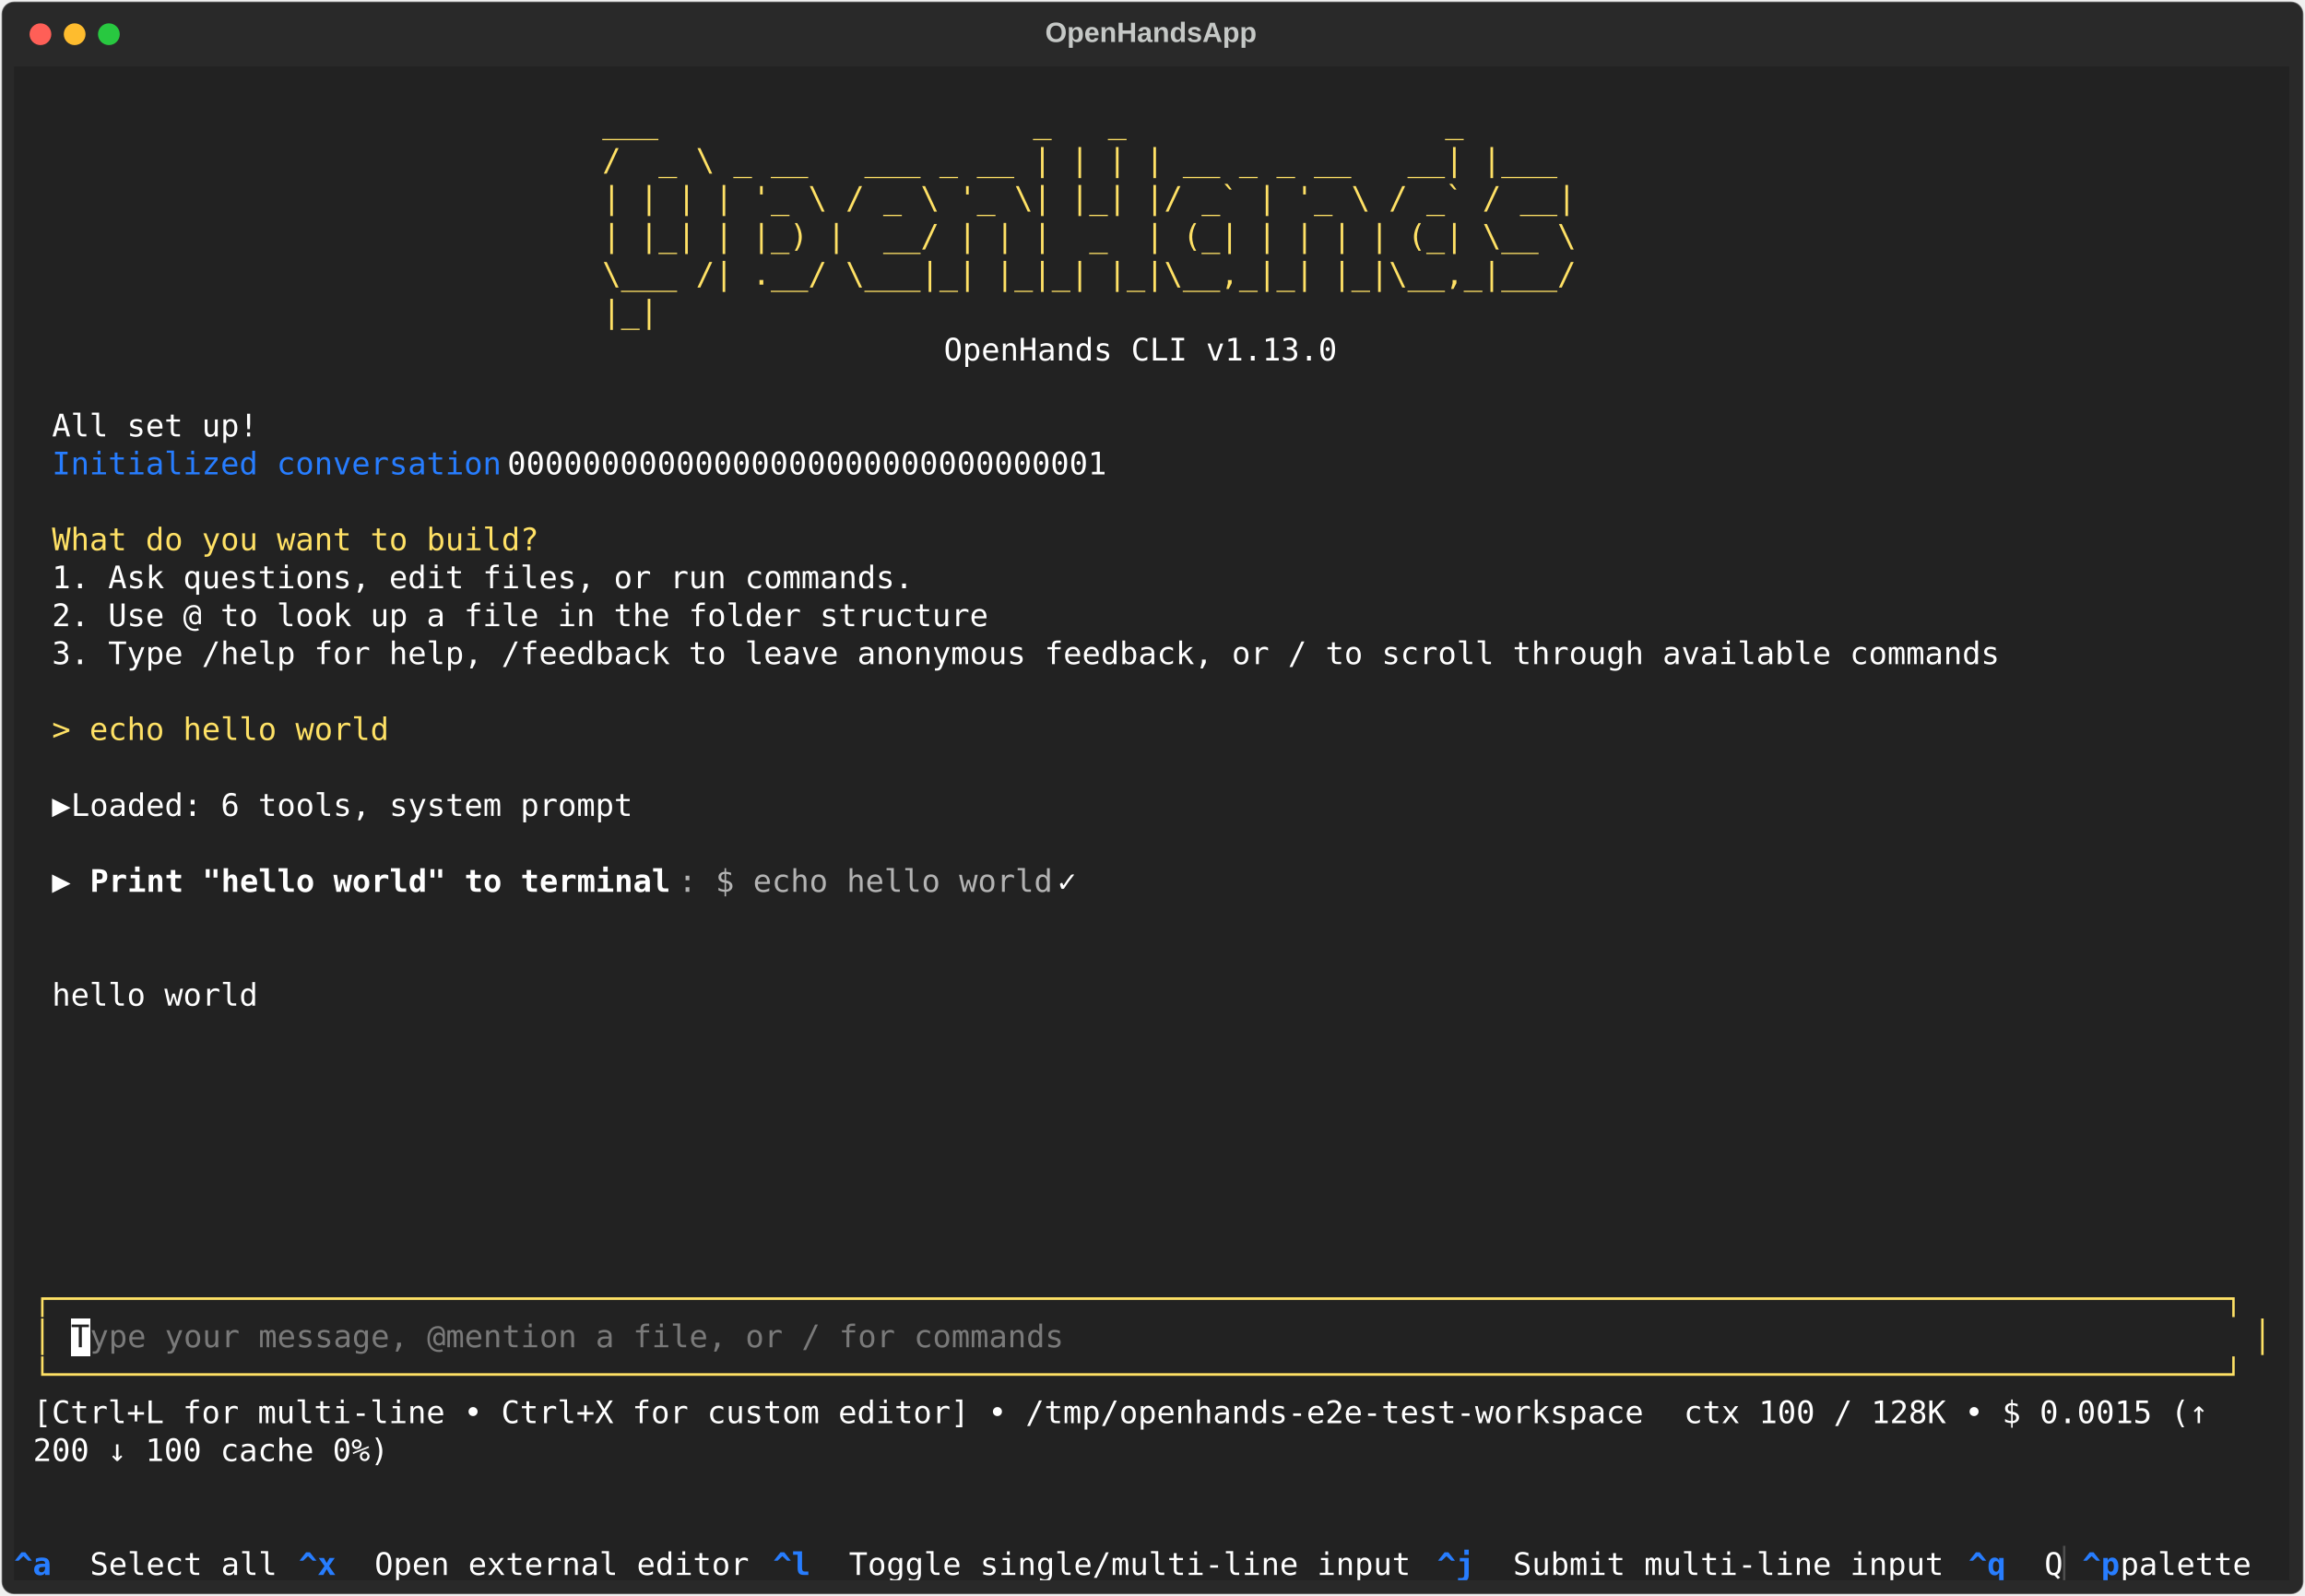
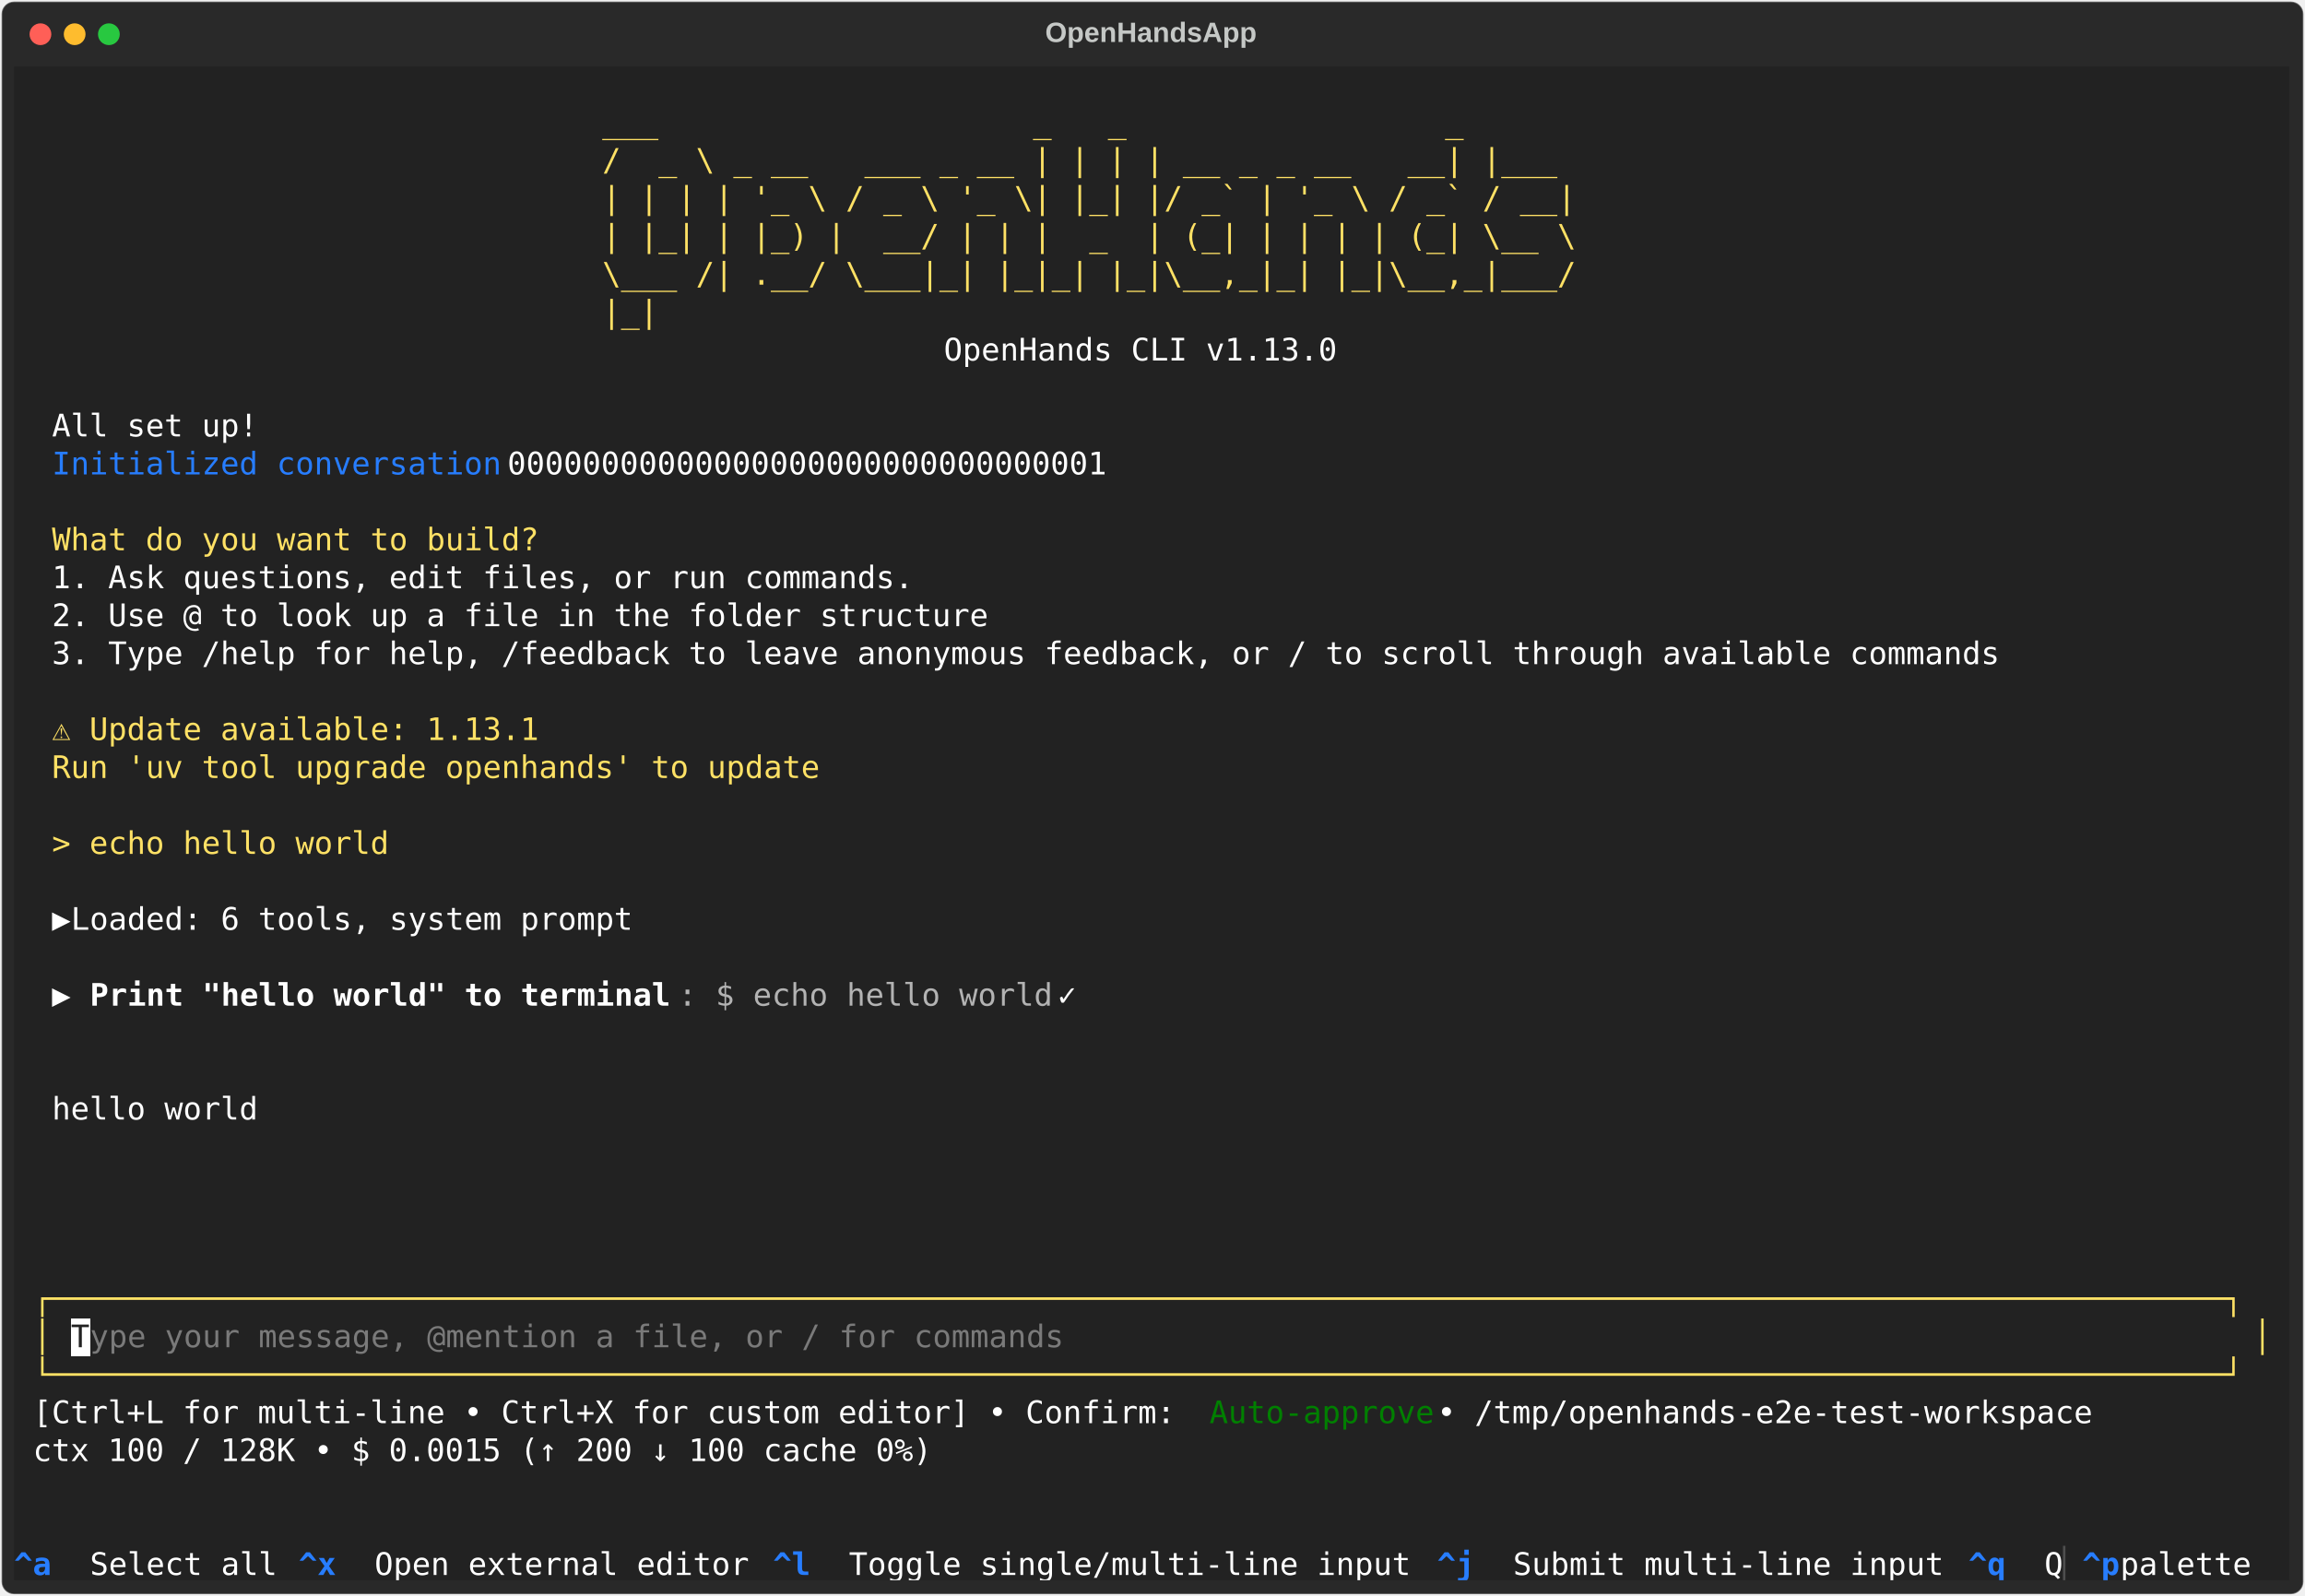
<svg xmlns="http://www.w3.org/2000/svg" class="rich-terminal" viewBox="0 0 1482 1026.0">
  <style>

    @font-face {
        font-family: "Fira Code";
        src: local("FiraCode-Regular"),
                url("https://cdnjs.cloudflare.com/ajax/libs/firacode/6.2.0/woff2/FiraCode-Regular.woff2") format("woff2"),
                url("https://cdnjs.cloudflare.com/ajax/libs/firacode/6.2.0/woff/FiraCode-Regular.woff") format("woff");
        font-style: normal;
        font-weight: 400;
    }
    @font-face {
        font-family: "Fira Code";
        src: local("FiraCode-Bold"),
                url("https://cdnjs.cloudflare.com/ajax/libs/firacode/6.2.0/woff2/FiraCode-Bold.woff2") format("woff2"),
                url("https://cdnjs.cloudflare.com/ajax/libs/firacode/6.2.0/woff/FiraCode-Bold.woff") format("woff");
        font-style: bold;
        font-weight: 700;
    }

    .terminal-matrix {
        font-family: Fira Code, monospace;
        font-size: 20px;
        line-height: 24.4px;
        font-variant-east-asian: full-width;
    }

    .terminal-title {
        font-size: 18px;
        font-weight: bold;
        font-family: arial;
    }

    .terminal-r1 { fill: #c5c8c6 }
.terminal-r2 { fill: #ffe165 }
.terminal-r3 { fill: #ffffff }
.terminal-r4 { fill: #277dff }
.terminal-r5 { fill: #fee165 }
.terminal-r6 { fill: #ffffff;font-weight: bold }
.terminal-r7 { fill: #b3b3b3 }
.terminal-r8 { fill: #222222 }
.terminal-r9 { fill: #7a7a7a }
- .terminal-r10 { fill: #277dff;font-weight: bold }
- .terminal-r11 { fill: #4e4e4e }
+ .terminal-r10 { fill: #008000 }
+ .terminal-r11 { fill: #277dff;font-weight: bold }
+ .terminal-r12 { fill: #4e4e4e }
    </style>
  <defs>
    <clipPath id="terminal-clip-terminal">
      <rect x="0" y="0" width="1463.0" height="975.0" />
    </clipPath>
    <clipPath id="terminal-line-0">
      <rect x="0" y="1.5" width="1464" height="24.65" />
    </clipPath>
    <clipPath id="terminal-line-1">
      <rect x="0" y="25.9" width="1464" height="24.65" />
    </clipPath>
    <clipPath id="terminal-line-2">
      <rect x="0" y="50.3" width="1464" height="24.65" />
    </clipPath>
    <clipPath id="terminal-line-3">
      <rect x="0" y="74.7" width="1464" height="24.65" />
    </clipPath>
    <clipPath id="terminal-line-4">
      <rect x="0" y="99.1" width="1464" height="24.65" />
    </clipPath>
    <clipPath id="terminal-line-5">
      <rect x="0" y="123.5" width="1464" height="24.65" />
    </clipPath>
    <clipPath id="terminal-line-6">
      <rect x="0" y="147.9" width="1464" height="24.65" />
    </clipPath>
    <clipPath id="terminal-line-7">
      <rect x="0" y="172.3" width="1464" height="24.65" />
    </clipPath>
    <clipPath id="terminal-line-8">
      <rect x="0" y="196.7" width="1464" height="24.65" />
    </clipPath>
    <clipPath id="terminal-line-9">
      <rect x="0" y="221.1" width="1464" height="24.65" />
    </clipPath>
    <clipPath id="terminal-line-10">
      <rect x="0" y="245.5" width="1464" height="24.65" />
    </clipPath>
    <clipPath id="terminal-line-11">
      <rect x="0" y="269.9" width="1464" height="24.65" />
    </clipPath>
    <clipPath id="terminal-line-12">
      <rect x="0" y="294.3" width="1464" height="24.65" />
    </clipPath>
    <clipPath id="terminal-line-13">
      <rect x="0" y="318.7" width="1464" height="24.65" />
    </clipPath>
    <clipPath id="terminal-line-14">
      <rect x="0" y="343.1" width="1464" height="24.65" />
    </clipPath>
    <clipPath id="terminal-line-15">
      <rect x="0" y="367.5" width="1464" height="24.65" />
    </clipPath>
    <clipPath id="terminal-line-16">
      <rect x="0" y="391.9" width="1464" height="24.65" />
    </clipPath>
    <clipPath id="terminal-line-17">
      <rect x="0" y="416.3" width="1464" height="24.65" />
    </clipPath>
    <clipPath id="terminal-line-18">
      <rect x="0" y="440.7" width="1464" height="24.65" />
    </clipPath>
    <clipPath id="terminal-line-19">
      <rect x="0" y="465.1" width="1464" height="24.65" />
    </clipPath>
    <clipPath id="terminal-line-20">
      <rect x="0" y="489.5" width="1464" height="24.65" />
    </clipPath>
    <clipPath id="terminal-line-21">
      <rect x="0" y="513.9" width="1464" height="24.65" />
    </clipPath>
    <clipPath id="terminal-line-22">
      <rect x="0" y="538.3" width="1464" height="24.65" />
    </clipPath>
    <clipPath id="terminal-line-23">
      <rect x="0" y="562.7" width="1464" height="24.65" />
    </clipPath>
    <clipPath id="terminal-line-24">
      <rect x="0" y="587.1" width="1464" height="24.65" />
    </clipPath>
    <clipPath id="terminal-line-25">
      <rect x="0" y="611.5" width="1464" height="24.65" />
    </clipPath>
    <clipPath id="terminal-line-26">
      <rect x="0" y="635.9" width="1464" height="24.65" />
    </clipPath>
    <clipPath id="terminal-line-27">
      <rect x="0" y="660.3" width="1464" height="24.65" />
    </clipPath>
    <clipPath id="terminal-line-28">
      <rect x="0" y="684.7" width="1464" height="24.65" />
    </clipPath>
    <clipPath id="terminal-line-29">
      <rect x="0" y="709.1" width="1464" height="24.65" />
    </clipPath>
    <clipPath id="terminal-line-30">
      <rect x="0" y="733.5" width="1464" height="24.65" />
    </clipPath>
    <clipPath id="terminal-line-31">
      <rect x="0" y="757.9" width="1464" height="24.65" />
    </clipPath>
    <clipPath id="terminal-line-32">
      <rect x="0" y="782.3" width="1464" height="24.65" />
    </clipPath>
    <clipPath id="terminal-line-33">
      <rect x="0" y="806.7" width="1464" height="24.65" />
    </clipPath>
    <clipPath id="terminal-line-34">
      <rect x="0" y="831.1" width="1464" height="24.65" />
    </clipPath>
    <clipPath id="terminal-line-35">
      <rect x="0" y="855.5" width="1464" height="24.65" />
    </clipPath>
    <clipPath id="terminal-line-36">
      <rect x="0" y="879.9" width="1464" height="24.65" />
    </clipPath>
    <clipPath id="terminal-line-37">
      <rect x="0" y="904.3" width="1464" height="24.65" />
    </clipPath>
    <clipPath id="terminal-line-38">
      <rect x="0" y="928.7" width="1464" height="24.65" />
    </clipPath>
  </defs>
  <rect fill="#292929" stroke="rgba(255,255,255,0.35)" stroke-width="1" x="1" y="1" width="1480" height="1024" rx="8" />
  <text class="terminal-title" fill="#c5c8c6" text-anchor="middle" x="740" y="27">OpenHandsApp</text>
  <g transform="translate(26,22)">
    <circle cx="0" cy="0" r="7" fill="#ff5f57" />
    <circle cx="22" cy="0" r="7" fill="#febc2e" />
    <circle cx="44" cy="0" r="7" fill="#28c840" />
  </g>
  <g transform="translate(9, 41)" clip-path="url(#terminal-clip-terminal)">
    <rect fill="#222222" x="0" y="1.5" width="1464" height="24.65" shape-rendering="crispEdges" />
    <rect fill="#222222" x="0" y="25.9" width="378.2" height="24.65" shape-rendering="crispEdges" />
    <rect fill="#222222" x="378.2" y="25.9" width="695.4" height="24.65" shape-rendering="crispEdges" />
    <rect fill="#222222" x="1073.6" y="25.9" width="390.4" height="24.65" shape-rendering="crispEdges" />
    <rect fill="#222222" x="0" y="50.3" width="378.2" height="24.65" shape-rendering="crispEdges" />
    <rect fill="#222222" x="378.2" y="50.3" width="695.4" height="24.65" shape-rendering="crispEdges" />
    <rect fill="#222222" x="1073.6" y="50.3" width="390.4" height="24.65" shape-rendering="crispEdges" />
    <rect fill="#222222" x="0" y="74.7" width="378.2" height="24.65" shape-rendering="crispEdges" />
    <rect fill="#222222" x="378.2" y="74.7" width="695.4" height="24.65" shape-rendering="crispEdges" />
    <rect fill="#222222" x="1073.6" y="74.7" width="390.4" height="24.65" shape-rendering="crispEdges" />
    <rect fill="#222222" x="0" y="99.1" width="378.2" height="24.65" shape-rendering="crispEdges" />
    <rect fill="#222222" x="378.2" y="99.1" width="695.4" height="24.65" shape-rendering="crispEdges" />
    <rect fill="#222222" x="1073.6" y="99.1" width="390.4" height="24.65" shape-rendering="crispEdges" />
    <rect fill="#222222" x="0" y="123.5" width="378.2" height="24.65" shape-rendering="crispEdges" />
    <rect fill="#222222" x="378.2" y="123.5" width="695.4" height="24.65" shape-rendering="crispEdges" />
    <rect fill="#222222" x="1073.6" y="123.5" width="390.4" height="24.65" shape-rendering="crispEdges" />
    <rect fill="#222222" x="0" y="147.9" width="378.2" height="24.65" shape-rendering="crispEdges" />
    <rect fill="#222222" x="378.2" y="147.9" width="695.4" height="24.65" shape-rendering="crispEdges" />
    <rect fill="#222222" x="1073.6" y="147.9" width="390.4" height="24.65" shape-rendering="crispEdges" />
    <rect fill="#222222" x="0" y="172.3" width="597.8" height="24.65" shape-rendering="crispEdges" />
    <rect fill="#222222" x="597.8" y="172.3" width="256.2" height="24.65" shape-rendering="crispEdges" />
    <rect fill="#222222" x="854" y="172.3" width="610" height="24.65" shape-rendering="crispEdges" />
    <rect fill="#222222" x="0" y="196.7" width="1464" height="24.65" shape-rendering="crispEdges" />
    <rect fill="#222222" x="0" y="221.1" width="24.4" height="24.65" shape-rendering="crispEdges" />
    <rect fill="#222222" x="24.4" y="221.1" width="134.2" height="24.65" shape-rendering="crispEdges" />
    <rect fill="#222222" x="158.6" y="221.1" width="1305.4" height="24.65" shape-rendering="crispEdges" />
    <rect fill="#222222" x="0" y="245.5" width="24.4" height="24.65" shape-rendering="crispEdges" />
    <rect fill="#222222" x="24.4" y="245.5" width="292.8" height="24.65" shape-rendering="crispEdges" />
    <rect fill="#222222" x="317.2" y="245.5" width="402.6" height="24.65" shape-rendering="crispEdges" />
    <rect fill="#222222" x="719.8" y="245.5" width="744.2" height="24.65" shape-rendering="crispEdges" />
    <rect fill="#222222" x="0" y="269.9" width="1464" height="24.65" shape-rendering="crispEdges" />
    <rect fill="#222222" x="0" y="294.3" width="24.4" height="24.65" shape-rendering="crispEdges" />
    <rect fill="#222222" x="24.4" y="294.3" width="317.2" height="24.65" shape-rendering="crispEdges" />
    <rect fill="#222222" x="341.6" y="294.3" width="1122.4" height="24.65" shape-rendering="crispEdges" />
    <rect fill="#222222" x="0" y="318.7" width="24.4" height="24.65" shape-rendering="crispEdges" />
    <rect fill="#222222" x="24.4" y="318.7" width="561.2" height="24.65" shape-rendering="crispEdges" />
    <rect fill="#222222" x="585.6" y="318.7" width="878.4" height="24.65" shape-rendering="crispEdges" />
    <rect fill="#222222" x="0" y="343.1" width="24.4" height="24.65" shape-rendering="crispEdges" />
    <rect fill="#222222" x="24.4" y="343.1" width="610" height="24.65" shape-rendering="crispEdges" />
    <rect fill="#222222" x="634.4" y="343.1" width="829.6" height="24.65" shape-rendering="crispEdges" />
    <rect fill="#222222" x="0" y="367.5" width="24.4" height="24.65" shape-rendering="crispEdges" />
    <rect fill="#222222" x="24.4" y="367.5" width="1268.8" height="24.65" shape-rendering="crispEdges" />
    <rect fill="#222222" x="1293.2" y="367.5" width="170.8" height="24.65" shape-rendering="crispEdges" />
    <rect fill="#222222" x="0" y="391.9" width="1464" height="24.65" shape-rendering="crispEdges" />
    <rect fill="#222222" x="0" y="416.3" width="24.4" height="24.65" shape-rendering="crispEdges" />
-     <rect fill="#222222" x="24.4" y="416.3" width="219.6" height="24.65" shape-rendering="crispEdges" />
-     <rect fill="#222222" x="244" y="416.3" width="1220" height="24.65" shape-rendering="crispEdges" />
-     <rect fill="#222222" x="0" y="440.7" width="1464" height="24.65" shape-rendering="crispEdges" />
-     <rect fill="#222222" x="0" y="465.1" width="24.4" height="24.65" shape-rendering="crispEdges" />
-     <rect fill="#222222" x="24.4" y="465.1" width="12.2" height="24.65" shape-rendering="crispEdges" />
-     <rect fill="#222222" x="36.6" y="465.1" width="378.2" height="24.65" shape-rendering="crispEdges" />
-     <rect fill="#222222" x="414.8" y="465.1" width="1049.2" height="24.65" shape-rendering="crispEdges" />
-     <rect fill="#222222" x="0" y="489.5" width="1464" height="24.65" shape-rendering="crispEdges" />
-     <rect fill="#222222" x="0" y="513.9" width="24.4" height="24.65" shape-rendering="crispEdges" />
-     <rect fill="#222222" x="24.4" y="513.9" width="12.2" height="24.65" shape-rendering="crispEdges" />
-     <rect fill="#222222" x="36.6" y="513.9" width="12.2" height="24.65" shape-rendering="crispEdges" />
-     <rect fill="#222222" x="48.8" y="513.9" width="378.2" height="24.65" shape-rendering="crispEdges" />
-     <rect fill="#222222" x="427" y="513.9" width="244" height="24.65" shape-rendering="crispEdges" />
-     <rect fill="#222222" x="671" y="513.9" width="24.4" height="24.65" shape-rendering="crispEdges" />
-     <rect fill="#222222" x="695.4" y="513.9" width="768.6" height="24.65" shape-rendering="crispEdges" />
-     <rect fill="#222222" x="0" y="538.3" width="1464" height="24.65" shape-rendering="crispEdges" />
+     <rect fill="#222222" x="24.4" y="416.3" width="317.2" height="24.65" shape-rendering="crispEdges" />
+     <rect fill="#222222" x="341.6" y="416.3" width="1122.4" height="24.65" shape-rendering="crispEdges" />
+     <rect fill="#222222" x="0" y="440.7" width="24.4" height="24.65" shape-rendering="crispEdges" />
+     <rect fill="#222222" x="24.4" y="440.7" width="500.2" height="24.65" shape-rendering="crispEdges" />
+     <rect fill="#222222" x="524.6" y="440.7" width="939.4" height="24.65" shape-rendering="crispEdges" />
+     <rect fill="#222222" x="0" y="465.1" width="1464" height="24.65" shape-rendering="crispEdges" />
+     <rect fill="#222222" x="0" y="489.5" width="24.4" height="24.65" shape-rendering="crispEdges" />
+     <rect fill="#222222" x="24.4" y="489.5" width="219.6" height="24.65" shape-rendering="crispEdges" />
+     <rect fill="#222222" x="244" y="489.5" width="1220" height="24.65" shape-rendering="crispEdges" />
+     <rect fill="#222222" x="0" y="513.9" width="1464" height="24.65" shape-rendering="crispEdges" />
+     <rect fill="#222222" x="0" y="538.3" width="24.4" height="24.65" shape-rendering="crispEdges" />
+     <rect fill="#222222" x="24.4" y="538.3" width="12.2" height="24.65" shape-rendering="crispEdges" />
+     <rect fill="#222222" x="36.6" y="538.3" width="378.2" height="24.65" shape-rendering="crispEdges" />
+     <rect fill="#222222" x="414.8" y="538.3" width="1049.2" height="24.65" shape-rendering="crispEdges" />
    <rect fill="#222222" x="0" y="562.7" width="1464" height="24.65" shape-rendering="crispEdges" />
    <rect fill="#222222" x="0" y="587.1" width="24.4" height="24.65" shape-rendering="crispEdges" />
-     <rect fill="#222222" x="24.4" y="587.1" width="134.2" height="24.65" shape-rendering="crispEdges" />
-     <rect fill="#222222" x="158.6" y="587.1" width="1305.4" height="24.65" shape-rendering="crispEdges" />
+     <rect fill="#222222" x="24.4" y="587.1" width="12.2" height="24.65" shape-rendering="crispEdges" />
+     <rect fill="#222222" x="36.6" y="587.1" width="12.2" height="24.65" shape-rendering="crispEdges" />
+     <rect fill="#222222" x="48.8" y="587.1" width="378.2" height="24.65" shape-rendering="crispEdges" />
+     <rect fill="#222222" x="427" y="587.1" width="244" height="24.65" shape-rendering="crispEdges" />
+     <rect fill="#222222" x="671" y="587.1" width="24.4" height="24.65" shape-rendering="crispEdges" />
+     <rect fill="#222222" x="695.4" y="587.1" width="768.6" height="24.65" shape-rendering="crispEdges" />
    <rect fill="#222222" x="0" y="611.5" width="1464" height="24.65" shape-rendering="crispEdges" />
    <rect fill="#222222" x="0" y="635.9" width="1464" height="24.65" shape-rendering="crispEdges" />
-     <rect fill="#222222" x="0" y="660.3" width="1464" height="24.65" shape-rendering="crispEdges" />
+     <rect fill="#222222" x="0" y="660.3" width="24.4" height="24.65" shape-rendering="crispEdges" />
+     <rect fill="#222222" x="24.4" y="660.3" width="134.2" height="24.65" shape-rendering="crispEdges" />
+     <rect fill="#222222" x="158.6" y="660.3" width="1305.4" height="24.65" shape-rendering="crispEdges" />
    <rect fill="#222222" x="0" y="684.7" width="1464" height="24.65" shape-rendering="crispEdges" />
    <rect fill="#222222" x="0" y="709.1" width="1464" height="24.65" shape-rendering="crispEdges" />
    <rect fill="#222222" x="0" y="733.5" width="1464" height="24.65" shape-rendering="crispEdges" />
    <rect fill="#222222" x="0" y="757.9" width="12.2" height="24.65" shape-rendering="crispEdges" />
    <rect fill="#222222" x="12.2" y="757.9" width="12.2" height="24.65" shape-rendering="crispEdges" />
    <rect fill="#222222" x="24.4" y="757.9" width="1439.6" height="24.65" shape-rendering="crispEdges" />
    <rect fill="#222222" x="0" y="782.3" width="12.2" height="24.65" shape-rendering="crispEdges" />
    <rect fill="#222222" x="12.2" y="782.3" width="1439.6" height="24.65" shape-rendering="crispEdges" />
    <rect fill="#222222" x="1451.8" y="782.3" width="12.2" height="24.65" shape-rendering="crispEdges" />
    <rect fill="#222222" x="0" y="806.7" width="12.2" height="24.65" shape-rendering="crispEdges" />
    <rect fill="#222222" x="12.2" y="806.7" width="12.2" height="24.65" shape-rendering="crispEdges" />
    <rect fill="#222222" x="24.4" y="806.7" width="12.2" height="24.65" shape-rendering="crispEdges" />
    <rect fill="#ffffff" x="36.6" y="806.7" width="12.2" height="24.65" shape-rendering="crispEdges" />
    <rect fill="#222222" x="48.8" y="806.7" width="634.4" height="24.65" shape-rendering="crispEdges" />
    <rect fill="#222222" x="683.2" y="806.7" width="756.4" height="24.65" shape-rendering="crispEdges" />
    <rect fill="#222222" x="1439.6" y="806.7" width="12.2" height="24.65" shape-rendering="crispEdges" />
    <rect fill="#222222" x="1451.8" y="806.7" width="12.2" height="24.65" shape-rendering="crispEdges" />
    <rect fill="#222222" x="0" y="831.1" width="12.2" height="24.65" shape-rendering="crispEdges" />
    <rect fill="#222222" x="12.2" y="831.1" width="1439.6" height="24.65" shape-rendering="crispEdges" />
    <rect fill="#222222" x="1451.8" y="831.1" width="12.2" height="24.65" shape-rendering="crispEdges" />
    <rect fill="#222222" x="0" y="855.5" width="12.2" height="24.65" shape-rendering="crispEdges" />
-     <rect fill="#222222" x="12.2" y="855.5" width="1061.4" height="24.65" shape-rendering="crispEdges" />
-     <rect fill="#222222" x="1073.6" y="855.5" width="341.6" height="24.65" shape-rendering="crispEdges" />
-     <rect fill="#222222" x="1415.2" y="855.5" width="48.8" height="24.65" shape-rendering="crispEdges" />
+     <rect fill="#222222" x="12.2" y="855.5" width="756.4" height="24.65" shape-rendering="crispEdges" />
+     <rect fill="#222222" x="768.6" y="855.5" width="146.4" height="24.65" shape-rendering="crispEdges" />
+     <rect fill="#222222" x="915" y="855.5" width="439.2" height="24.65" shape-rendering="crispEdges" />
+     <rect fill="#222222" x="1354.2" y="855.5" width="109.8" height="24.65" shape-rendering="crispEdges" />
    <rect fill="#222222" x="0" y="879.9" width="12.2" height="24.65" shape-rendering="crispEdges" />
-     <rect fill="#222222" x="12.2" y="879.9" width="231.8" height="24.65" shape-rendering="crispEdges" />
-     <rect fill="#222222" x="244" y="879.9" width="1220" height="24.65" shape-rendering="crispEdges" />
+     <rect fill="#222222" x="12.2" y="879.9" width="585.6" height="24.65" shape-rendering="crispEdges" />
+     <rect fill="#222222" x="597.8" y="879.9" width="866.2" height="24.65" shape-rendering="crispEdges" />
    <rect fill="#222222" x="0" y="904.3" width="1464" height="24.65" shape-rendering="crispEdges" />
    <rect fill="#222222" x="0" y="928.7" width="1464" height="24.65" shape-rendering="crispEdges" />
    <rect fill="#222222" x="0" y="953.1" width="48.8" height="24.65" shape-rendering="crispEdges" />
    <rect fill="#222222" x="48.8" y="953.1" width="134.2" height="24.65" shape-rendering="crispEdges" />
    <rect fill="#222222" x="183" y="953.1" width="48.8" height="24.65" shape-rendering="crispEdges" />
    <rect fill="#222222" x="231.8" y="953.1" width="256.2" height="24.65" shape-rendering="crispEdges" />
    <rect fill="#222222" x="488" y="953.1" width="48.8" height="24.65" shape-rendering="crispEdges" />
    <rect fill="#222222" x="536.8" y="953.1" width="378.2" height="24.65" shape-rendering="crispEdges" />
    <rect fill="#222222" x="915" y="953.1" width="48.8" height="24.65" shape-rendering="crispEdges" />
    <rect fill="#222222" x="963.8" y="953.1" width="292.8" height="24.65" shape-rendering="crispEdges" />
    <rect fill="#222222" x="1256.6" y="953.1" width="48.8" height="24.65" shape-rendering="crispEdges" />
    <rect fill="#222222" x="1305.4" y="953.1" width="12.2" height="24.65" shape-rendering="crispEdges" />
    <rect fill="#222222" x="1317.6" y="953.1" width="12.2" height="24.65" shape-rendering="crispEdges" />
    <rect fill="#222222" x="1329.8" y="953.1" width="24.4" height="24.65" shape-rendering="crispEdges" />
    <rect fill="#222222" x="1354.2" y="953.1" width="97.6" height="24.65" shape-rendering="crispEdges" />
    <rect fill="#222222" x="1451.8" y="953.1" width="12.2" height="24.65" shape-rendering="crispEdges" />
    <g class="terminal-matrix">
      <text class="terminal-r1" x="1464" y="20" textLength="12.2" clip-path="url(#terminal-line-0)">
</text>
      <text class="terminal-r2" x="378.2" y="44.4" textLength="695.4" clip-path="url(#terminal-line-1)">     ___                    _   _                 _      </text>
      <text class="terminal-r1" x="1464" y="44.4" textLength="12.2" clip-path="url(#terminal-line-1)">
</text>
      <text class="terminal-r2" x="378.2" y="68.8" textLength="695.4" clip-path="url(#terminal-line-2)">    /  _ \ _ __   ___ _ __ | | | | __ _ _ __   __| |___  </text>
      <text class="terminal-r1" x="1464" y="68.8" textLength="12.2" clip-path="url(#terminal-line-2)">
</text>
      <text class="terminal-r2" x="378.2" y="93.2" textLength="695.4" clip-path="url(#terminal-line-3)">    | | | | '_ \ / _ \ '_ \| |_| |/ _` | '_ \ / _` / __| </text>
      <text class="terminal-r1" x="1464" y="93.2" textLength="12.2" clip-path="url(#terminal-line-3)">
</text>
      <text class="terminal-r2" x="378.2" y="117.6" textLength="695.4" clip-path="url(#terminal-line-4)">    | |_| | |_) |  __/ | | |  _  | (_| | | | | (_| \__ \ </text>
      <text class="terminal-r1" x="1464" y="117.6" textLength="12.2" clip-path="url(#terminal-line-4)">
</text>
      <text class="terminal-r2" x="378.2" y="142" textLength="695.4" clip-path="url(#terminal-line-5)">    \___ /| .__/ \___|_| |_|_| |_|\__,_|_| |_|\__,_|___/ </text>
      <text class="terminal-r1" x="1464" y="142" textLength="12.2" clip-path="url(#terminal-line-5)">
</text>
      <text class="terminal-r2" x="378.2" y="166.4" textLength="695.4" clip-path="url(#terminal-line-6)">          |_|                                            </text>
      <text class="terminal-r1" x="1464" y="166.4" textLength="12.2" clip-path="url(#terminal-line-6)">
</text>
      <text class="terminal-r3" x="597.8" y="190.8" textLength="256.2" clip-path="url(#terminal-line-7)">OpenHands CLI v1.13.0</text>
      <text class="terminal-r1" x="1464" y="190.8" textLength="12.2" clip-path="url(#terminal-line-7)">
</text>
      <text class="terminal-r1" x="1464" y="215.2" textLength="12.2" clip-path="url(#terminal-line-8)">
</text>
      <text class="terminal-r3" x="24.4" y="239.6" textLength="134.2" clip-path="url(#terminal-line-9)">All set up!</text>
      <text class="terminal-r1" x="1464" y="239.6" textLength="12.2" clip-path="url(#terminal-line-9)">
</text>
      <text class="terminal-r4" x="24.4" y="264" textLength="292.8" clip-path="url(#terminal-line-10)">Initialized conversation</text>
      <text class="terminal-r3" x="317.2" y="264" textLength="402.6" clip-path="url(#terminal-line-10)"> 00000000000000000000000000000001</text>
      <text class="terminal-r1" x="1464" y="264" textLength="12.2" clip-path="url(#terminal-line-10)">
</text>
      <text class="terminal-r1" x="1464" y="288.4" textLength="12.2" clip-path="url(#terminal-line-11)">
</text>
      <text class="terminal-r2" x="24.4" y="312.8" textLength="317.2" clip-path="url(#terminal-line-12)">What do you want to build?</text>
      <text class="terminal-r1" x="1464" y="312.8" textLength="12.2" clip-path="url(#terminal-line-12)">
</text>
      <text class="terminal-r3" x="24.4" y="337.2" textLength="561.2" clip-path="url(#terminal-line-13)">1. Ask questions, edit files, or run commands.</text>
      <text class="terminal-r1" x="1464" y="337.2" textLength="12.2" clip-path="url(#terminal-line-13)">
</text>
      <text class="terminal-r3" x="24.4" y="361.6" textLength="610" clip-path="url(#terminal-line-14)">2. Use @ to look up a file in the folder structure</text>
      <text class="terminal-r1" x="1464" y="361.6" textLength="12.2" clip-path="url(#terminal-line-14)">
</text>
      <text class="terminal-r3" x="24.4" y="386" textLength="1268.8" clip-path="url(#terminal-line-15)">3. Type /help for help, /feedback to leave anonymous feedback, or / to scroll through available commands</text>
      <text class="terminal-r1" x="1464" y="386" textLength="12.2" clip-path="url(#terminal-line-15)">
</text>
      <text class="terminal-r1" x="1464" y="410.4" textLength="12.2" clip-path="url(#terminal-line-16)">
</text>
-       <text class="terminal-r5" x="24.4" y="434.8" textLength="219.6" clip-path="url(#terminal-line-17)">&gt; echo hello world</text>
+       <text class="terminal-r2" x="24.4" y="434.8" textLength="317.2" clip-path="url(#terminal-line-17)">⚠ Update available: 1.13.1</text>
      <text class="terminal-r1" x="1464" y="434.8" textLength="12.2" clip-path="url(#terminal-line-17)">
</text>
+       <text class="terminal-r5" x="24.4" y="459.2" textLength="500.2" clip-path="url(#terminal-line-18)">Run 'uv tool upgrade openhands' to update</text>
      <text class="terminal-r1" x="1464" y="459.2" textLength="12.2" clip-path="url(#terminal-line-18)">
</text>
-       <text class="terminal-r3" x="24.4" y="483.6" textLength="12.2" clip-path="url(#terminal-line-19)">▶</text>
-       <text class="terminal-r3" x="36.6" y="483.6" textLength="378.2" clip-path="url(#terminal-line-19)"> Loaded: 6 tools, system prompt</text>
      <text class="terminal-r1" x="1464" y="483.6" textLength="12.2" clip-path="url(#terminal-line-19)">
</text>
+       <text class="terminal-r5" x="24.4" y="508" textLength="219.6" clip-path="url(#terminal-line-20)">&gt; echo hello world</text>
      <text class="terminal-r1" x="1464" y="508" textLength="12.2" clip-path="url(#terminal-line-20)">
</text>
-       <text class="terminal-r3" x="24.4" y="532.4" textLength="12.2" clip-path="url(#terminal-line-21)">▶</text>
-       <text class="terminal-r6" x="48.8" y="532.4" textLength="378.2" clip-path="url(#terminal-line-21)">Print "hello world" to terminal</text>
-       <text class="terminal-r7" x="427" y="532.4" textLength="244" clip-path="url(#terminal-line-21)">: $ echo hello world</text>
-       <text class="terminal-r3" x="671" y="532.4" textLength="24.4" clip-path="url(#terminal-line-21)"> ✓</text>
      <text class="terminal-r1" x="1464" y="532.4" textLength="12.2" clip-path="url(#terminal-line-21)">
</text>
+       <text class="terminal-r3" x="24.4" y="556.8" textLength="12.2" clip-path="url(#terminal-line-22)">▶</text>
+       <text class="terminal-r3" x="36.6" y="556.8" textLength="378.2" clip-path="url(#terminal-line-22)"> Loaded: 6 tools, system prompt</text>
      <text class="terminal-r1" x="1464" y="556.8" textLength="12.2" clip-path="url(#terminal-line-22)">
</text>
      <text class="terminal-r1" x="1464" y="581.2" textLength="12.2" clip-path="url(#terminal-line-23)">
</text>
-       <text class="terminal-r3" x="24.4" y="605.6" textLength="134.2" clip-path="url(#terminal-line-24)">hello world</text>
+       <text class="terminal-r3" x="24.4" y="605.6" textLength="12.2" clip-path="url(#terminal-line-24)">▶</text>
+       <text class="terminal-r6" x="48.8" y="605.6" textLength="378.2" clip-path="url(#terminal-line-24)">Print "hello world" to terminal</text>
+       <text class="terminal-r7" x="427" y="605.6" textLength="244" clip-path="url(#terminal-line-24)">: $ echo hello world</text>
+       <text class="terminal-r3" x="671" y="605.6" textLength="24.4" clip-path="url(#terminal-line-24)"> ✓</text>
      <text class="terminal-r1" x="1464" y="605.6" textLength="12.2" clip-path="url(#terminal-line-24)">
</text>
      <text class="terminal-r1" x="1464" y="630" textLength="12.2" clip-path="url(#terminal-line-25)">
</text>
      <text class="terminal-r1" x="1464" y="654.4" textLength="12.2" clip-path="url(#terminal-line-26)">
</text>
+       <text class="terminal-r3" x="24.4" y="678.8" textLength="134.2" clip-path="url(#terminal-line-27)">hello world</text>
      <text class="terminal-r1" x="1464" y="678.8" textLength="12.2" clip-path="url(#terminal-line-27)">
</text>
      <text class="terminal-r1" x="1464" y="703.2" textLength="12.2" clip-path="url(#terminal-line-28)">
</text>
      <text class="terminal-r1" x="1464" y="727.6" textLength="12.2" clip-path="url(#terminal-line-29)">
</text>
      <text class="terminal-r1" x="1464" y="752" textLength="12.2" clip-path="url(#terminal-line-30)">
</text>
      <text class="terminal-r1" x="1464" y="776.4" textLength="12.2" clip-path="url(#terminal-line-31)">
</text>
      <text class="terminal-r5" x="12.2" y="800.8" textLength="1439.6" clip-path="url(#terminal-line-32)">┌────────────────────────────────────────────────────────────────────────────────────────────────────────────────────┐</text>
      <text class="terminal-r1" x="1464" y="800.8" textLength="12.2" clip-path="url(#terminal-line-32)">
</text>
      <text class="terminal-r5" x="12.2" y="825.2" textLength="12.2" clip-path="url(#terminal-line-33)">│</text>
      <text class="terminal-r8" x="36.6" y="825.2" textLength="12.2" clip-path="url(#terminal-line-33)">T</text>
      <text class="terminal-r9" x="48.8" y="825.2" textLength="634.4" clip-path="url(#terminal-line-33)">ype your message, @mention a file, or / for commands</text>
      <text class="terminal-r5" x="1439.6" y="825.2" textLength="12.2" clip-path="url(#terminal-line-33)">│</text>
      <text class="terminal-r1" x="1464" y="825.2" textLength="12.2" clip-path="url(#terminal-line-33)">
</text>
      <text class="terminal-r5" x="12.2" y="849.6" textLength="1439.6" clip-path="url(#terminal-line-34)">└────────────────────────────────────────────────────────────────────────────────────────────────────────────────────┘</text>
      <text class="terminal-r1" x="1464" y="849.6" textLength="12.2" clip-path="url(#terminal-line-34)">
</text>
-       <text class="terminal-r3" x="12.2" y="874" textLength="1061.4" clip-path="url(#terminal-line-35)">[Ctrl+L for multi-line • Ctrl+X for custom editor] • /tmp/openhands-e2e-test-workspace </text>
-       <text class="terminal-r3" x="1073.6" y="874" textLength="341.6" clip-path="url(#terminal-line-35)">ctx 100 / 128K • $ 0.0015 (↑</text>
+       <text class="terminal-r3" x="12.2" y="874" textLength="756.4" clip-path="url(#terminal-line-35)">[Ctrl+L for multi-line • Ctrl+X for custom editor] • Confirm: </text>
+       <text class="terminal-r10" x="768.6" y="874" textLength="146.4" clip-path="url(#terminal-line-35)">Auto-approve</text>
+       <text class="terminal-r3" x="915" y="874" textLength="439.2" clip-path="url(#terminal-line-35)"> • /tmp/openhands-e2e-test-workspace</text>
      <text class="terminal-r1" x="1464" y="874" textLength="12.2" clip-path="url(#terminal-line-35)">
</text>
-       <text class="terminal-r3" x="12.2" y="898.4" textLength="231.8" clip-path="url(#terminal-line-36)">200 ↓ 100 cache 0%)</text>
+       <text class="terminal-r3" x="12.2" y="898.4" textLength="585.6" clip-path="url(#terminal-line-36)">ctx 100 / 128K • $ 0.0015 (↑ 200 ↓ 100 cache 0%)</text>
      <text class="terminal-r1" x="1464" y="898.4" textLength="12.2" clip-path="url(#terminal-line-36)">
</text>
      <text class="terminal-r1" x="1464" y="922.8" textLength="12.2" clip-path="url(#terminal-line-37)">
</text>
      <text class="terminal-r1" x="1464" y="947.2" textLength="12.2" clip-path="url(#terminal-line-38)">
</text>
-       <text class="terminal-r10" x="0" y="971.6" textLength="48.8" clip-path="url(#terminal-line-39)"> ^a </text>
+       <text class="terminal-r11" x="0" y="971.6" textLength="48.8" clip-path="url(#terminal-line-39)"> ^a </text>
      <text class="terminal-r3" x="48.8" y="971.6" textLength="134.2" clip-path="url(#terminal-line-39)">Select all </text>
-       <text class="terminal-r10" x="183" y="971.6" textLength="48.8" clip-path="url(#terminal-line-39)"> ^x </text>
+       <text class="terminal-r11" x="183" y="971.6" textLength="48.8" clip-path="url(#terminal-line-39)"> ^x </text>
      <text class="terminal-r3" x="231.8" y="971.6" textLength="256.2" clip-path="url(#terminal-line-39)">Open external editor </text>
-       <text class="terminal-r10" x="488" y="971.6" textLength="48.8" clip-path="url(#terminal-line-39)"> ^l </text>
+       <text class="terminal-r11" x="488" y="971.6" textLength="48.8" clip-path="url(#terminal-line-39)"> ^l </text>
      <text class="terminal-r3" x="536.8" y="971.6" textLength="378.2" clip-path="url(#terminal-line-39)">Toggle single/multi-line input </text>
-       <text class="terminal-r10" x="915" y="971.6" textLength="48.8" clip-path="url(#terminal-line-39)"> ^j </text>
+       <text class="terminal-r11" x="915" y="971.6" textLength="48.8" clip-path="url(#terminal-line-39)"> ^j </text>
      <text class="terminal-r3" x="963.8" y="971.6" textLength="292.8" clip-path="url(#terminal-line-39)">Submit multi-line input </text>
-       <text class="terminal-r10" x="1256.6" y="971.6" textLength="48.8" clip-path="url(#terminal-line-39)"> ^q </text>
+       <text class="terminal-r11" x="1256.6" y="971.6" textLength="48.8" clip-path="url(#terminal-line-39)"> ^q </text>
      <text class="terminal-r3" x="1305.4" y="971.6" textLength="12.2" clip-path="url(#terminal-line-39)">Q</text>
-       <text class="terminal-r11" x="1317.6" y="971.6" textLength="12.2" clip-path="url(#terminal-line-39)">▏</text>
-       <text class="terminal-r10" x="1329.8" y="971.6" textLength="24.4" clip-path="url(#terminal-line-39)">^p</text>
+       <text class="terminal-r12" x="1317.6" y="971.6" textLength="12.2" clip-path="url(#terminal-line-39)">▏</text>
+       <text class="terminal-r11" x="1329.8" y="971.6" textLength="24.4" clip-path="url(#terminal-line-39)">^p</text>
      <text class="terminal-r3" x="1354.2" y="971.6" textLength="97.6" clip-path="url(#terminal-line-39)"> palette</text>
    </g>
  </g>
</svg>
